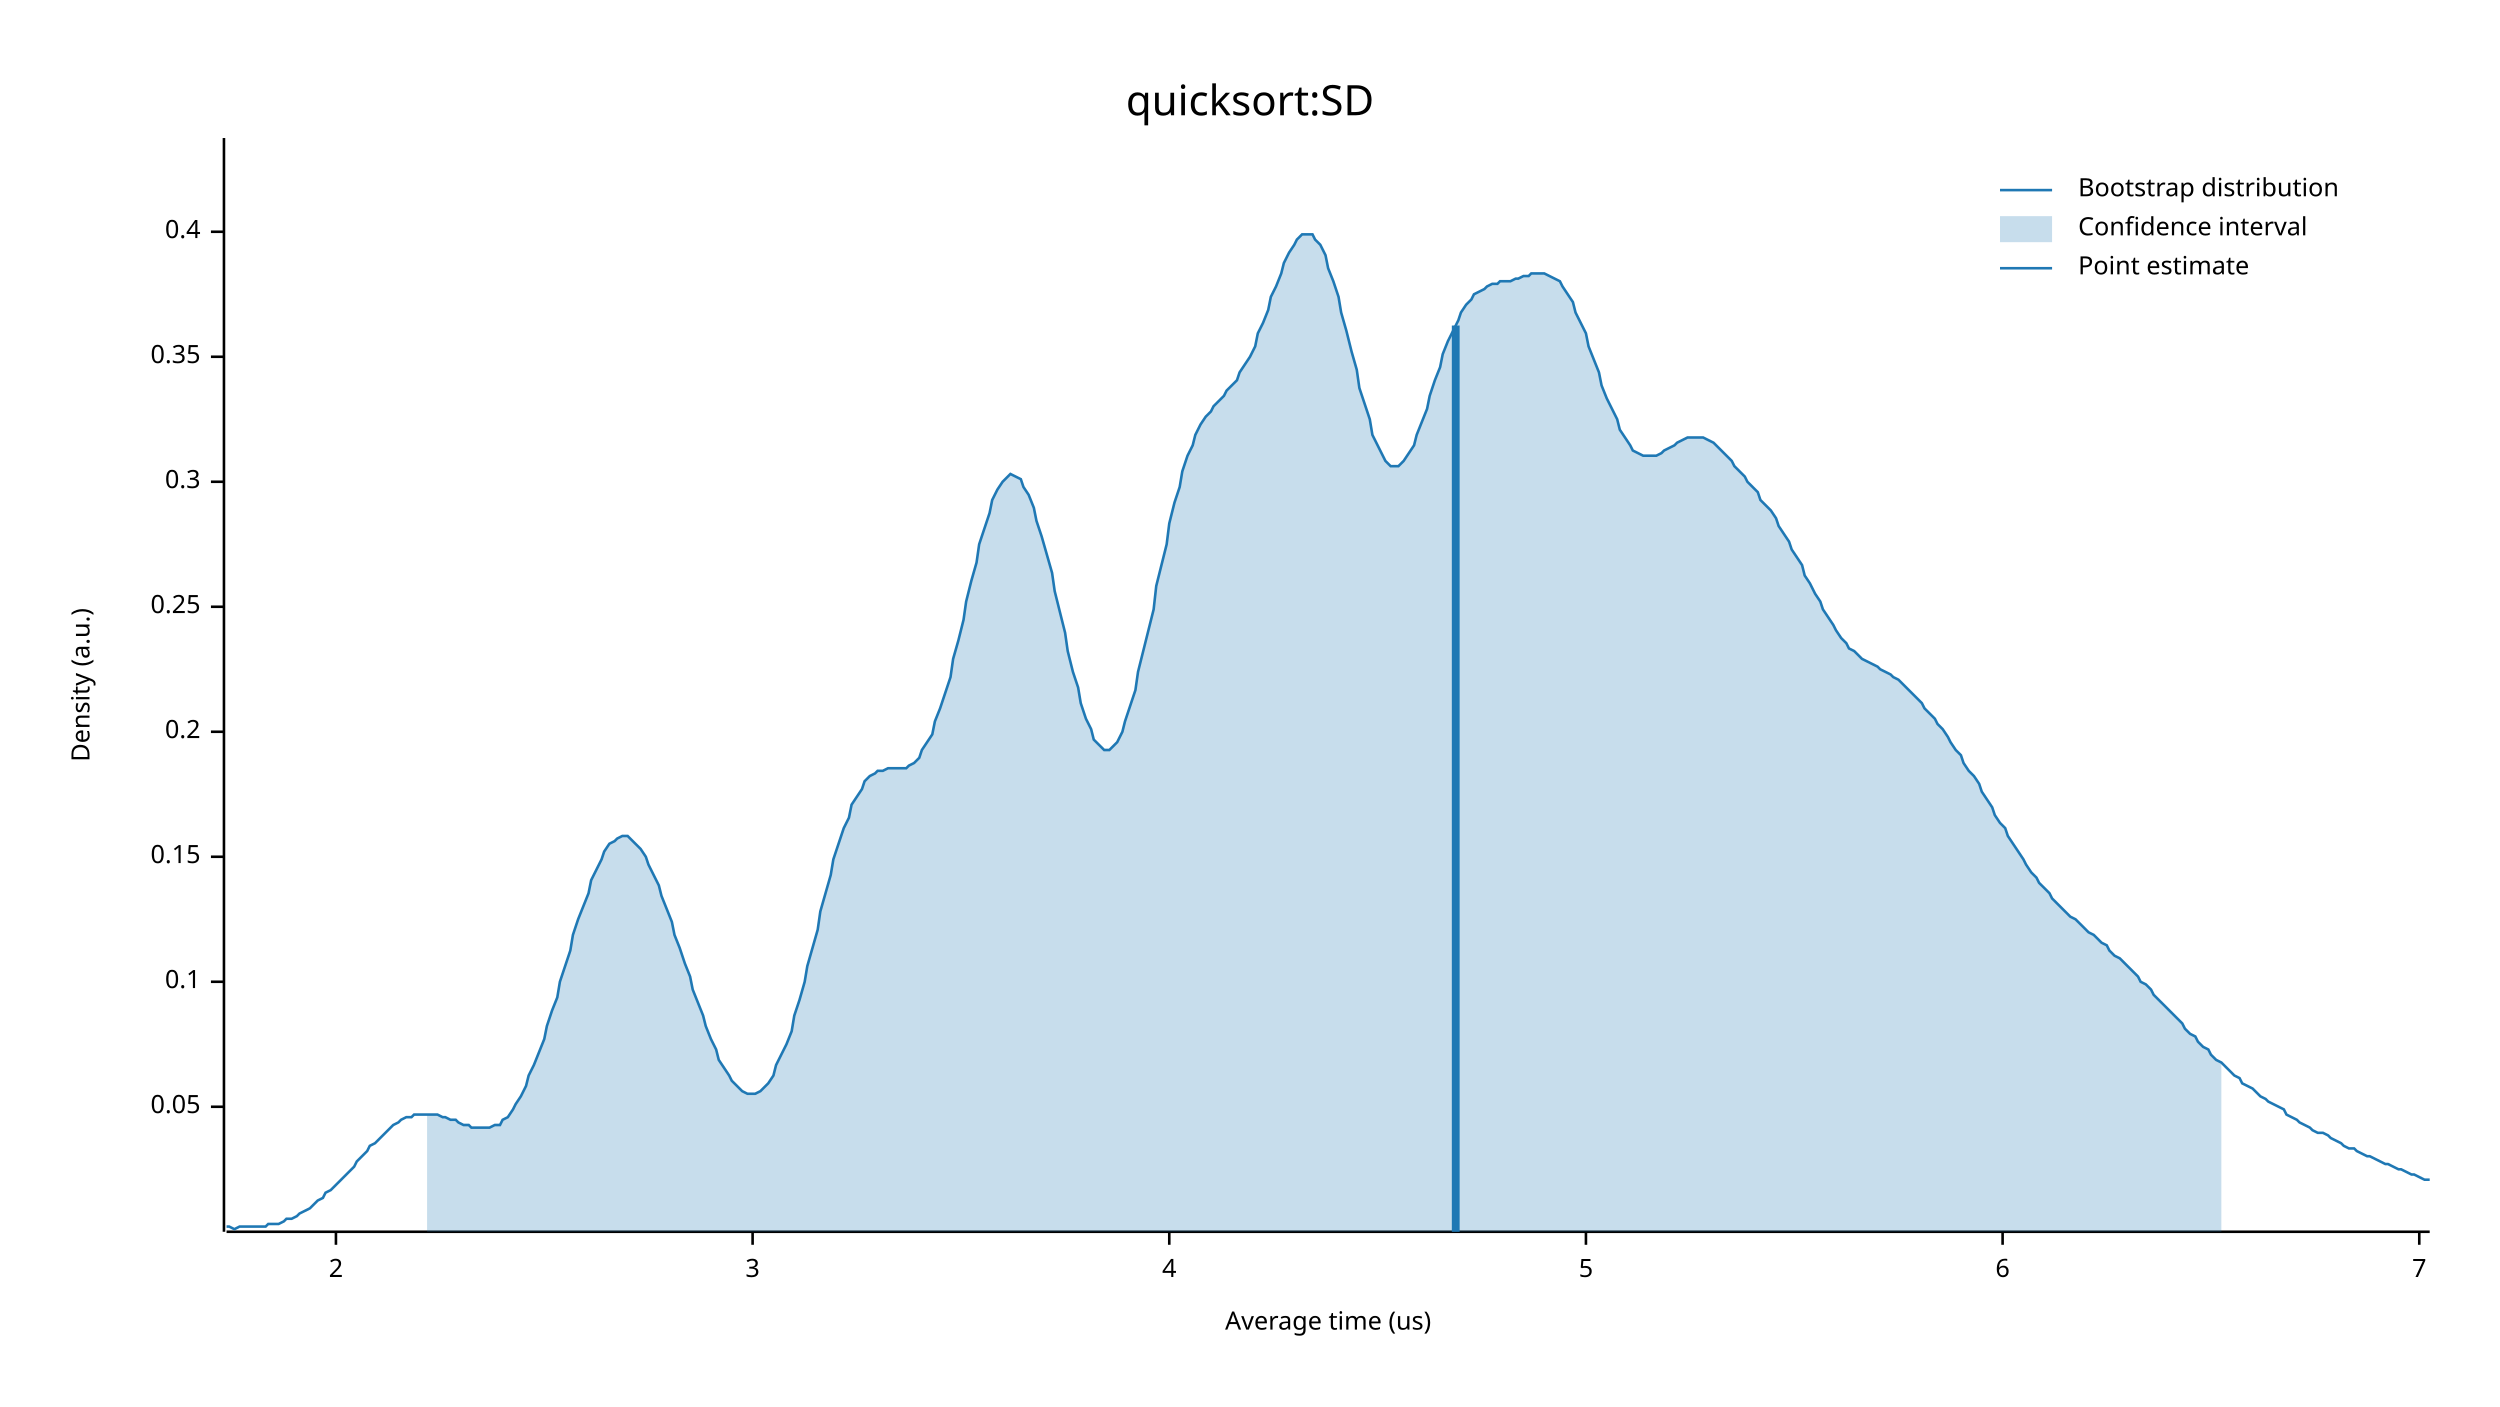
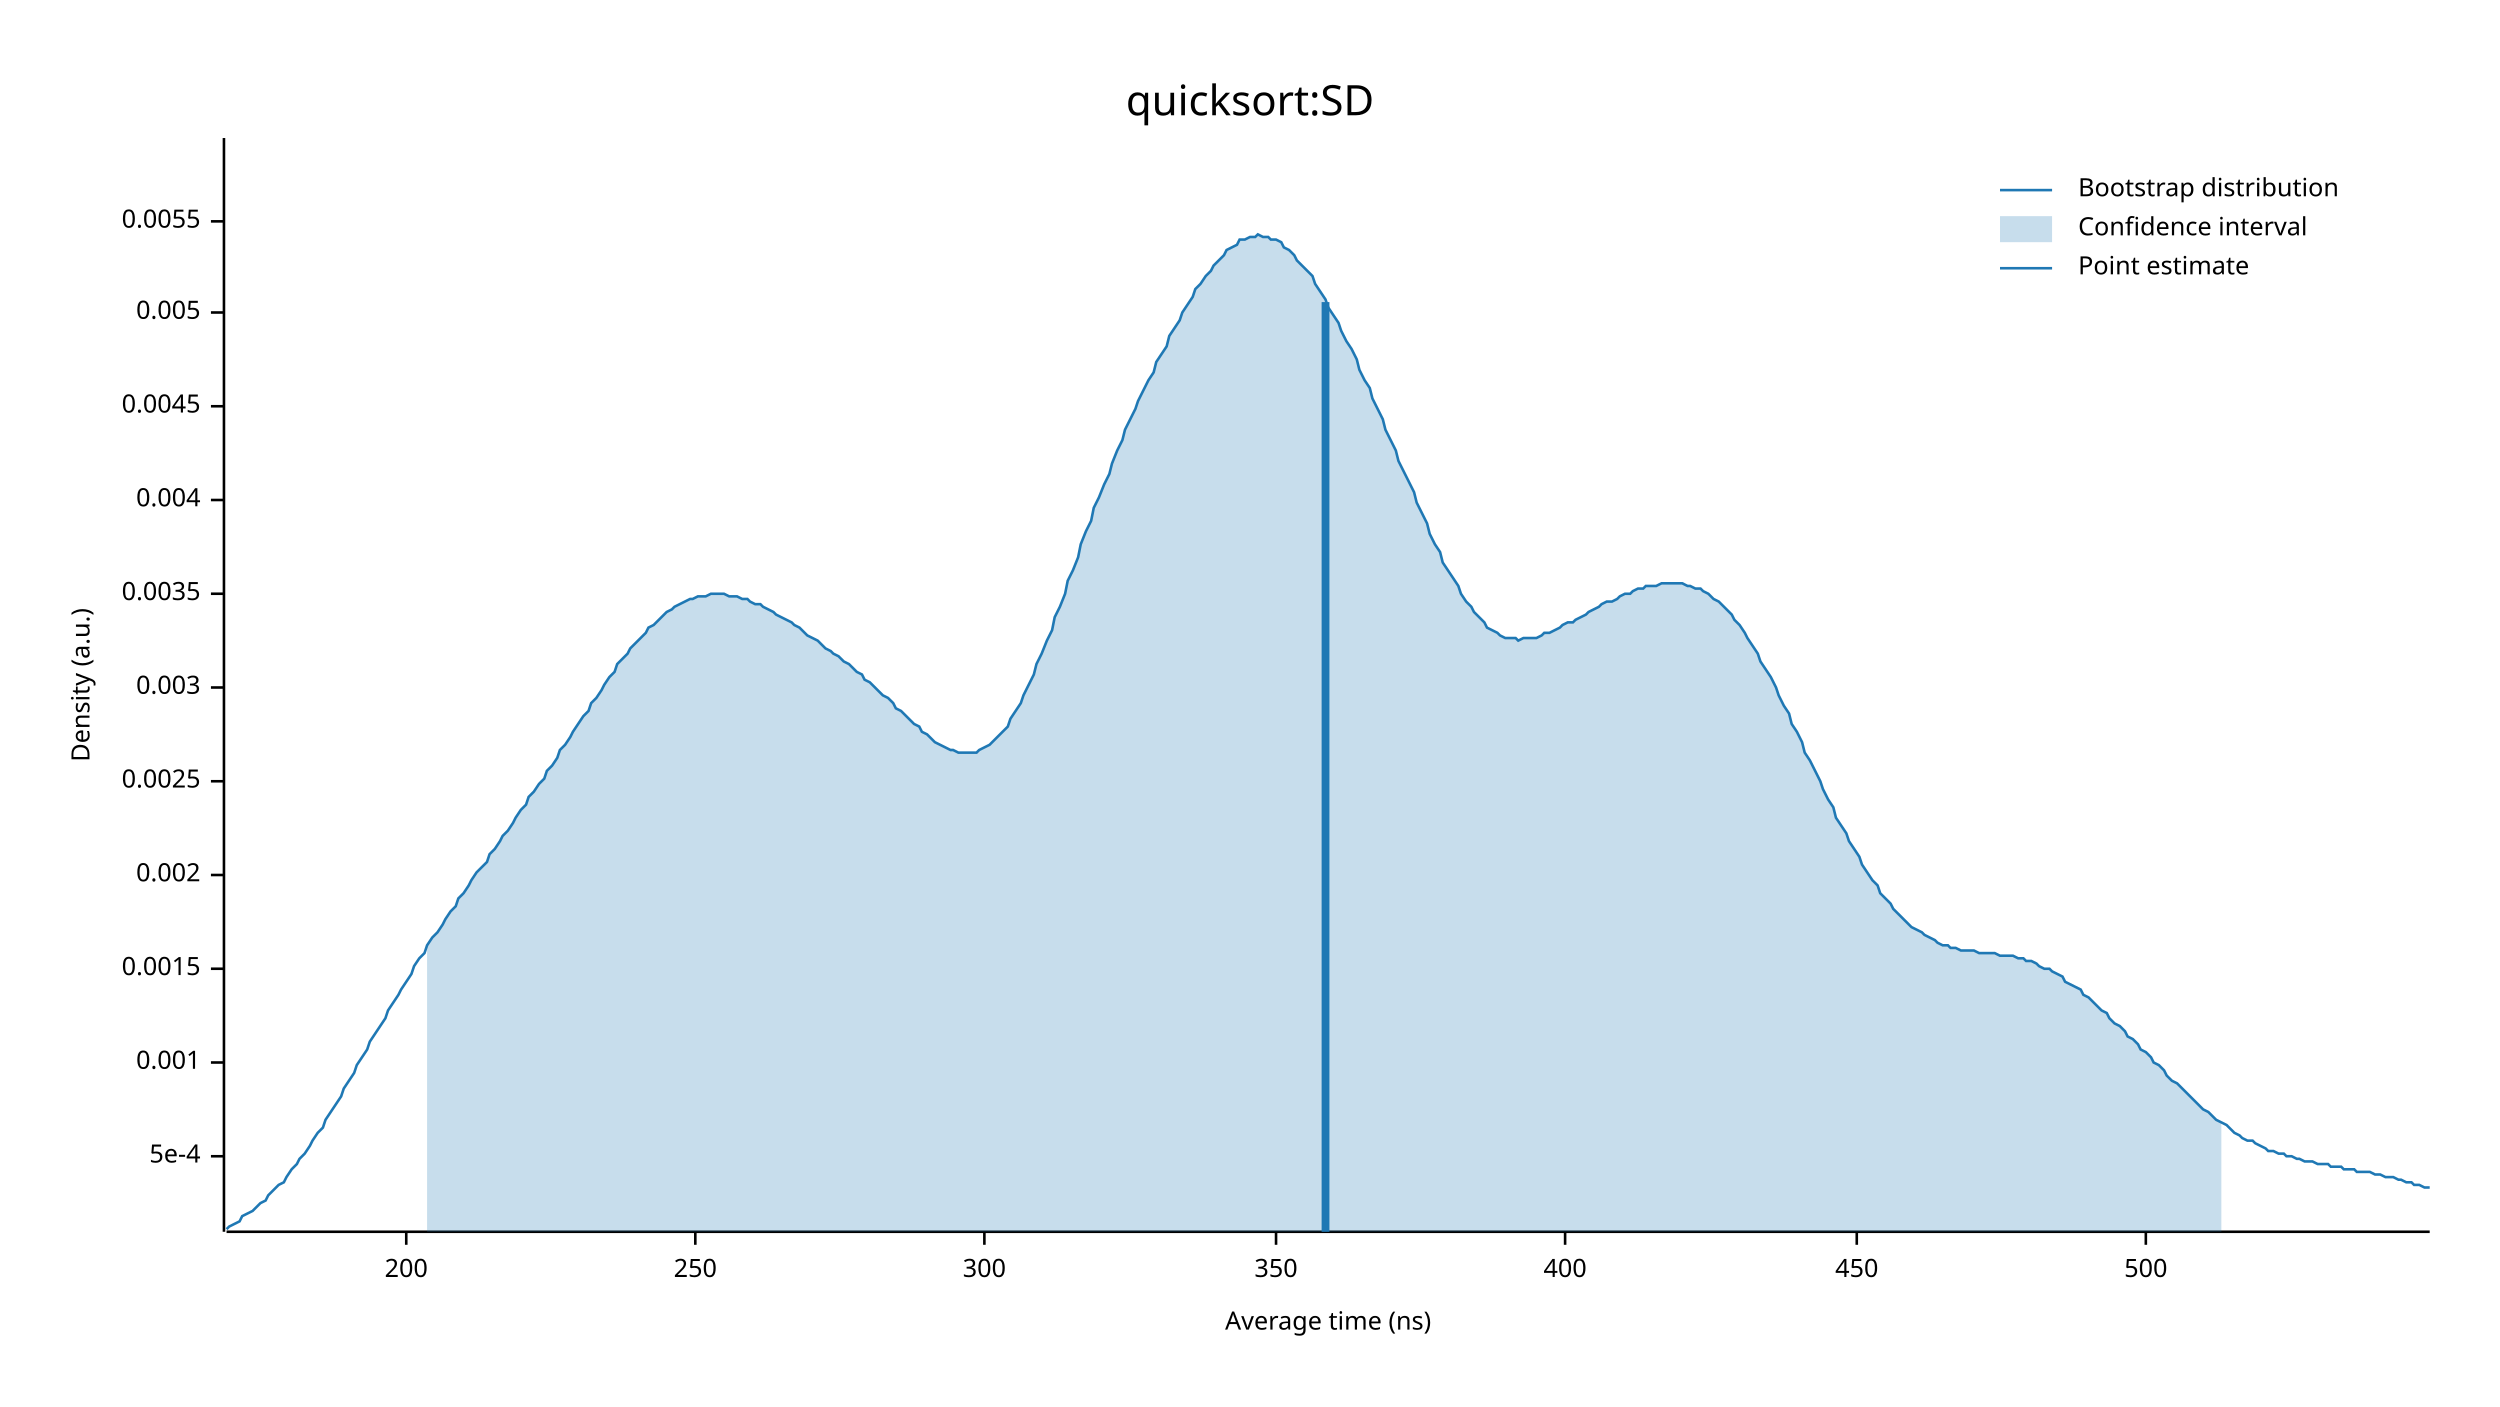
<svg xmlns="http://www.w3.org/2000/svg" width="960" height="540">
  <text x="480" y="32" dy="0.76em" text-anchor="middle" font-family="sans-serif" font-size="16.129" opacity="1" fill="#000000">
quicksort:SD
</text>
  <text x="27" y="263" dy="0.76em" text-anchor="middle" font-family="sans-serif" font-size="9.677" opacity="1" fill="#000000" transform="rotate(270, 27, 263)">
Density (a.u.)
</text>
  <text x="510" y="513" dy="-0.5ex" text-anchor="middle" font-family="sans-serif" font-size="9.677" opacity="1" fill="#000000">
- Average time (us)
+ Average time (ns)
</text>
  <polyline fill="none" opacity="1" stroke="#000000" stroke-width="1" points="86,53 86,473 " />
-   <text x="77" y="425" dy="0.5ex" text-anchor="end" font-family="sans-serif" font-size="9.677" opacity="1" fill="#000000">
- 0.05
+   <text x="77" y="444" dy="0.5ex" text-anchor="end" font-family="sans-serif" font-size="9.677" opacity="1" fill="#000000">
+ 5e-4
</text>
-   <polyline fill="none" opacity="1" stroke="#000000" stroke-width="1" points="81,425 86,425 " />
-   <text x="77" y="377" dy="0.5ex" text-anchor="end" font-family="sans-serif" font-size="9.677" opacity="1" fill="#000000">
- 0.1
+   <polyline fill="none" opacity="1" stroke="#000000" stroke-width="1" points="81,444 86,444 " />
+   <text x="77" y="408" dy="0.5ex" text-anchor="end" font-family="sans-serif" font-size="9.677" opacity="1" fill="#000000">
+ 0.001
</text>
-   <polyline fill="none" opacity="1" stroke="#000000" stroke-width="1" points="81,377 86,377 " />
-   <text x="77" y="329" dy="0.5ex" text-anchor="end" font-family="sans-serif" font-size="9.677" opacity="1" fill="#000000">
- 0.15
+   <polyline fill="none" opacity="1" stroke="#000000" stroke-width="1" points="81,408 86,408 " />
+   <text x="77" y="372" dy="0.5ex" text-anchor="end" font-family="sans-serif" font-size="9.677" opacity="1" fill="#000000">
+ 0.0015
</text>
-   <polyline fill="none" opacity="1" stroke="#000000" stroke-width="1" points="81,329 86,329 " />
-   <text x="77" y="281" dy="0.5ex" text-anchor="end" font-family="sans-serif" font-size="9.677" opacity="1" fill="#000000">
- 0.2
+   <polyline fill="none" opacity="1" stroke="#000000" stroke-width="1" points="81,372 86,372 " />
+   <text x="77" y="336" dy="0.5ex" text-anchor="end" font-family="sans-serif" font-size="9.677" opacity="1" fill="#000000">
+ 0.002
</text>
-   <polyline fill="none" opacity="1" stroke="#000000" stroke-width="1" points="81,281 86,281 " />
-   <text x="77" y="233" dy="0.5ex" text-anchor="end" font-family="sans-serif" font-size="9.677" opacity="1" fill="#000000">
- 0.25
+   <polyline fill="none" opacity="1" stroke="#000000" stroke-width="1" points="81,336 86,336 " />
+   <text x="77" y="300" dy="0.5ex" text-anchor="end" font-family="sans-serif" font-size="9.677" opacity="1" fill="#000000">
+ 0.0025
</text>
-   <polyline fill="none" opacity="1" stroke="#000000" stroke-width="1" points="81,233 86,233 " />
-   <text x="77" y="185" dy="0.5ex" text-anchor="end" font-family="sans-serif" font-size="9.677" opacity="1" fill="#000000">
- 0.3
+   <polyline fill="none" opacity="1" stroke="#000000" stroke-width="1" points="81,300 86,300 " />
+   <text x="77" y="264" dy="0.5ex" text-anchor="end" font-family="sans-serif" font-size="9.677" opacity="1" fill="#000000">
+ 0.003
</text>
-   <polyline fill="none" opacity="1" stroke="#000000" stroke-width="1" points="81,185 86,185 " />
-   <text x="77" y="137" dy="0.5ex" text-anchor="end" font-family="sans-serif" font-size="9.677" opacity="1" fill="#000000">
- 0.35
+   <polyline fill="none" opacity="1" stroke="#000000" stroke-width="1" points="81,264 86,264 " />
+   <text x="77" y="228" dy="0.5ex" text-anchor="end" font-family="sans-serif" font-size="9.677" opacity="1" fill="#000000">
+ 0.0035
</text>
-   <polyline fill="none" opacity="1" stroke="#000000" stroke-width="1" points="81,137 86,137 " />
-   <text x="77" y="89" dy="0.5ex" text-anchor="end" font-family="sans-serif" font-size="9.677" opacity="1" fill="#000000">
- 0.4
+   <polyline fill="none" opacity="1" stroke="#000000" stroke-width="1" points="81,228 86,228 " />
+   <text x="77" y="192" dy="0.5ex" text-anchor="end" font-family="sans-serif" font-size="9.677" opacity="1" fill="#000000">
+ 0.004
</text>
-   <polyline fill="none" opacity="1" stroke="#000000" stroke-width="1" points="81,89 86,89 " />
+   <polyline fill="none" opacity="1" stroke="#000000" stroke-width="1" points="81,192 86,192 " />
+   <text x="77" y="156" dy="0.5ex" text-anchor="end" font-family="sans-serif" font-size="9.677" opacity="1" fill="#000000">
+ 0.0045
+ </text>
+   <polyline fill="none" opacity="1" stroke="#000000" stroke-width="1" points="81,156 86,156 " />
+   <text x="77" y="120" dy="0.5ex" text-anchor="end" font-family="sans-serif" font-size="9.677" opacity="1" fill="#000000">
+ 0.005
+ </text>
+   <polyline fill="none" opacity="1" stroke="#000000" stroke-width="1" points="81,120 86,120 " />
+   <text x="77" y="85" dy="0.5ex" text-anchor="end" font-family="sans-serif" font-size="9.677" opacity="1" fill="#000000">
+ 0.0055
+ </text>
+   <polyline fill="none" opacity="1" stroke="#000000" stroke-width="1" points="81,85 86,85 " />
  <polyline fill="none" opacity="1" stroke="#000000" stroke-width="1" points="87,473 933,473 " />
-   <text x="129" y="483" dy="0.76em" text-anchor="middle" font-family="sans-serif" font-size="9.677" opacity="1" fill="#000000">
- 2
+   <text x="156" y="483" dy="0.76em" text-anchor="middle" font-family="sans-serif" font-size="9.677" opacity="1" fill="#000000">
+ 200
</text>
-   <polyline fill="none" opacity="1" stroke="#000000" stroke-width="1" points="129,473 129,478 " />
-   <text x="289" y="483" dy="0.76em" text-anchor="middle" font-family="sans-serif" font-size="9.677" opacity="1" fill="#000000">
- 3
+   <polyline fill="none" opacity="1" stroke="#000000" stroke-width="1" points="156,473 156,478 " />
+   <text x="267" y="483" dy="0.76em" text-anchor="middle" font-family="sans-serif" font-size="9.677" opacity="1" fill="#000000">
+ 250
</text>
-   <polyline fill="none" opacity="1" stroke="#000000" stroke-width="1" points="289,473 289,478 " />
-   <text x="449" y="483" dy="0.76em" text-anchor="middle" font-family="sans-serif" font-size="9.677" opacity="1" fill="#000000">
- 4
+   <polyline fill="none" opacity="1" stroke="#000000" stroke-width="1" points="267,473 267,478 " />
+   <text x="378" y="483" dy="0.76em" text-anchor="middle" font-family="sans-serif" font-size="9.677" opacity="1" fill="#000000">
+ 300
</text>
-   <polyline fill="none" opacity="1" stroke="#000000" stroke-width="1" points="449,473 449,478 " />
-   <text x="609" y="483" dy="0.76em" text-anchor="middle" font-family="sans-serif" font-size="9.677" opacity="1" fill="#000000">
- 5
+   <polyline fill="none" opacity="1" stroke="#000000" stroke-width="1" points="378,473 378,478 " />
+   <text x="490" y="483" dy="0.76em" text-anchor="middle" font-family="sans-serif" font-size="9.677" opacity="1" fill="#000000">
+ 350
</text>
-   <polyline fill="none" opacity="1" stroke="#000000" stroke-width="1" points="609,473 609,478 " />
-   <text x="769" y="483" dy="0.76em" text-anchor="middle" font-family="sans-serif" font-size="9.677" opacity="1" fill="#000000">
- 6
+   <polyline fill="none" opacity="1" stroke="#000000" stroke-width="1" points="490,473 490,478 " />
+   <text x="601" y="483" dy="0.76em" text-anchor="middle" font-family="sans-serif" font-size="9.677" opacity="1" fill="#000000">
+ 400
</text>
-   <polyline fill="none" opacity="1" stroke="#000000" stroke-width="1" points="769,473 769,478 " />
-   <text x="929" y="483" dy="0.76em" text-anchor="middle" font-family="sans-serif" font-size="9.677" opacity="1" fill="#000000">
- 7
+   <polyline fill="none" opacity="1" stroke="#000000" stroke-width="1" points="601,473 601,478 " />
+   <text x="713" y="483" dy="0.76em" text-anchor="middle" font-family="sans-serif" font-size="9.677" opacity="1" fill="#000000">
+ 450
</text>
-   <polyline fill="none" opacity="1" stroke="#000000" stroke-width="1" points="929,473 929,478 " />
-   <polyline fill="none" opacity="1" stroke="#1F78B4" stroke-width="1" points="87,471 88,471 90,472 92,471 93,471 95,471 97,471 98,471 100,471 102,471 103,470 105,470 107,470 109,469 110,468 112,468 114,467 115,466 117,465 119,464 120,463 122,461 124,460 125,458 127,457 129,455 131,453 132,452 134,450 136,448 137,446 139,444 141,442 142,440 144,439 146,437 148,435 149,434 151,432 153,431 154,430 156,429 158,429 159,428 161,428 163,428 164,428 166,428 168,428 170,429 171,429 173,430 175,430 176,431 178,432 180,432 181,433 183,433 185,433 187,433 188,433 190,432 192,432 193,430 195,429 197,426 198,424 200,421 202,417 203,413 205,409 207,404 209,399 210,394 212,388 214,383 215,377 217,371 219,365 220,359 222,353 224,348 226,343 227,338 229,334 231,330 232,327 234,324 236,323 237,322 239,321 241,321 242,322 244,324 246,326 248,329 249,332 251,336 253,340 254,344 256,349 258,354 259,359 261,364 263,370 265,375 266,380 268,385 270,390 271,394 273,399 275,403 276,407 278,410 280,413 281,415 283,417 285,419 287,420 288,420 290,420 292,419 293,418 295,416 297,413 298,409 300,405 302,401 304,396 305,390 307,384 309,377 310,371 312,364 314,357 315,350 317,343 319,336 320,330 322,324 324,318 326,314 327,309 329,306 331,303 332,300 334,298 336,297 337,296 339,296 341,295 343,295 344,295 346,295 348,295 349,294 351,293 353,291 354,288 356,285 358,282 359,277 361,272 363,266 365,260 366,253 368,246 370,238 371,231 373,223 375,216 376,209 378,203 380,197 381,192 383,188 385,185 387,183 388,182 390,183 392,184 393,187 395,190 397,195 398,200 400,206 402,213 404,220 405,227 407,235 409,243 410,250 412,258 414,264 415,270 417,276 419,280 420,284 422,286 424,288 426,288 427,287 429,285 431,281 432,277 434,271 436,265 437,258 439,250 441,242 443,234 444,225 446,217 448,209 449,201 451,193 453,187 454,181 456,175 458,171 459,167 461,163 463,160 465,158 466,156 468,154 470,152 471,150 473,148 475,146 476,143 478,140 480,137 482,133 483,128 485,124 487,119 488,114 490,110 492,105 493,101 495,97 497,94 498,92 500,90 502,90 504,90 505,92 507,94 509,98 510,103 512,108 514,114 515,120 517,127 519,135 521,142 522,149 524,155 526,161 527,167 529,171 531,175 532,177 534,179 536,179 537,179 539,177 541,174 543,171 544,167 546,162 548,157 549,152 551,146 553,141 554,136 556,131 558,127 560,123 561,120 563,117 565,115 566,113 568,112 570,111 571,110 573,109 575,109 576,108 578,108 580,108 582,107 583,107 585,106 587,106 588,105 590,105 592,105 593,105 595,106 597,107 599,108 600,110 602,113 604,116 605,120 607,124 609,128 610,133 612,138 614,143 615,148 617,153 619,157 621,161 622,165 624,168 626,171 627,173 629,174 631,175 632,175 634,175 636,175 638,174 639,173 641,172 643,171 644,170 646,169 648,168 649,168 651,168 653,168 654,168 656,169 658,170 660,172 661,173 663,175 665,177 666,179 668,181 670,183 671,185 673,187 675,189 676,192 678,194 680,196 682,199 683,202 685,205 687,208 688,211 690,214 692,217 693,221 695,224 697,228 699,231 700,234 702,237 704,240 705,242 707,245 709,247 710,249 712,250 714,252 715,253 717,254 719,255 721,256 722,257 724,258 726,259 727,260 729,261 731,263 732,264 734,266 736,268 738,270 739,272 741,274 743,276 744,278 746,280 748,283 749,285 751,288 753,290 754,293 756,296 758,298 760,301 761,304 763,307 765,310 766,313 768,316 770,318 771,321 773,324 775,327 777,330 778,332 780,335 782,337 783,339 785,341 787,343 788,345 790,347 792,349 793,350 795,352 797,353 799,355 800,356 802,358 804,359 805,360 807,362 809,363 810,365 812,367 814,368 816,370 817,371 819,373 821,375 822,377 824,378 826,380 827,382 829,384 831,386 832,387 834,389 836,391 838,393 839,395 841,397 843,398 844,400 846,402 848,403 849,405 851,407 853,408 855,410 856,411 858,413 860,414 861,416 863,417 865,418 866,419 868,421 870,422 871,423 873,424 875,425 877,426 878,428 880,429 882,430 883,431 885,432 887,433 888,434 890,435 892,435 894,436 895,437 897,438 899,439 900,440 902,441 904,441 905,442 907,443 909,444 910,444 912,445 914,446 916,447 917,447 919,448 921,449 922,449 924,450 926,451 927,451 929,452 931,453 933,453 " />
-   <polygon opacity="0.25" fill="#1F78B4" points="164,428 166,428 168,428 170,429 171,429 173,430 175,430 176,431 178,432 180,432 181,433 183,433 185,433 187,433 188,433 190,432 192,432 193,430 195,429 197,426 198,424 200,421 202,417 203,413 205,409 207,404 209,399 210,394 212,388 214,383 215,377 217,371 219,365 220,359 222,353 224,348 226,343 227,338 229,334 231,330 232,327 234,324 236,323 237,322 239,321 241,321 242,322 244,324 246,326 248,329 249,332 251,336 253,340 254,344 256,349 258,354 259,359 261,364 263,370 265,375 266,380 268,385 270,390 271,394 273,399 275,403 276,407 278,410 280,413 281,415 283,417 285,419 287,420 288,420 290,420 292,419 293,418 295,416 297,413 298,409 300,405 302,401 304,396 305,390 307,384 309,377 310,371 312,364 314,357 315,350 317,343 319,336 320,330 322,324 324,318 326,314 327,309 329,306 331,303 332,300 334,298 336,297 337,296 339,296 341,295 343,295 344,295 346,295 348,295 349,294 351,293 353,291 354,288 356,285 358,282 359,277 361,272 363,266 365,260 366,253 368,246 370,238 371,231 373,223 375,216 376,209 378,203 380,197 381,192 383,188 385,185 387,183 388,182 390,183 392,184 393,187 395,190 397,195 398,200 400,206 402,213 404,220 405,227 407,235 409,243 410,250 412,258 414,264 415,270 417,276 419,280 420,284 422,286 424,288 426,288 427,287 429,285 431,281 432,277 434,271 436,265 437,258 439,250 441,242 443,234 444,225 446,217 448,209 449,201 451,193 453,187 454,181 456,175 458,171 459,167 461,163 463,160 465,158 466,156 468,154 470,152 471,150 473,148 475,146 476,143 478,140 480,137 482,133 483,128 485,124 487,119 488,114 490,110 492,105 493,101 495,97 497,94 498,92 500,90 502,90 504,90 505,92 507,94 509,98 510,103 512,108 514,114 515,120 517,127 519,135 521,142 522,149 524,155 526,161 527,167 529,171 531,175 532,177 534,179 536,179 537,179 539,177 541,174 543,171 544,167 546,162 548,157 549,152 551,146 553,141 554,136 556,131 558,127 560,123 561,120 563,117 565,115 566,113 568,112 570,111 571,110 573,109 575,109 576,108 578,108 580,108 582,107 583,107 585,106 587,106 588,105 590,105 592,105 593,105 595,106 597,107 599,108 600,110 602,113 604,116 605,120 607,124 609,128 610,133 612,138 614,143 615,148 617,153 619,157 621,161 622,165 624,168 626,171 627,173 629,174 631,175 632,175 634,175 636,175 638,174 639,173 641,172 643,171 644,170 646,169 648,168 649,168 651,168 653,168 654,168 656,169 658,170 660,172 661,173 663,175 665,177 666,179 668,181 670,183 671,185 673,187 675,189 676,192 678,194 680,196 682,199 683,202 685,205 687,208 688,211 690,214 692,217 693,221 695,224 697,228 699,231 700,234 702,237 704,240 705,242 707,245 709,247 710,249 712,250 714,252 715,253 717,254 719,255 721,256 722,257 724,258 726,259 727,260 729,261 731,263 732,264 734,266 736,268 738,270 739,272 741,274 743,276 744,278 746,280 748,283 749,285 751,288 753,290 754,293 756,296 758,298 760,301 761,304 763,307 765,310 766,313 768,316 770,318 771,321 773,324 775,327 777,330 778,332 780,335 782,337 783,339 785,341 787,343 788,345 790,347 792,349 793,350 795,352 797,353 799,355 800,356 802,358 804,359 805,360 807,362 809,363 810,365 812,367 814,368 816,370 817,371 819,373 821,375 822,377 824,378 826,380 827,382 829,384 831,386 832,387 834,389 836,391 838,393 839,395 841,397 843,398 844,400 846,402 848,403 849,405 851,407 853,408 853,473 164,473 " />
-   <polyline fill="none" opacity="1" stroke="#1F78B4" stroke-width="3" points="559,473 559,125 " />
+   <polyline fill="none" opacity="1" stroke="#000000" stroke-width="1" points="713,473 713,478 " />
+   <text x="824" y="483" dy="0.76em" text-anchor="middle" font-family="sans-serif" font-size="9.677" opacity="1" fill="#000000">
+ 500
+ </text>
+   <polyline fill="none" opacity="1" stroke="#000000" stroke-width="1" points="824,473 824,478 " />
+   <polyline fill="none" opacity="1" stroke="#1F78B4" stroke-width="1" points="87,472 88,471 90,470 92,469 93,467 95,466 97,465 98,464 100,462 102,461 103,459 105,457 107,455 109,454 110,452 112,449 114,447 115,445 117,443 119,440 120,438 122,435 124,433 125,430 127,427 129,424 131,421 132,418 134,415 136,412 137,409 139,406 141,403 142,400 144,397 146,394 148,391 149,388 151,385 153,382 154,380 156,377 158,374 159,371 161,368 163,366 164,363 166,360 168,358 170,355 171,353 173,350 175,348 176,345 178,343 180,340 181,338 183,335 185,333 187,331 188,328 190,326 192,323 193,321 195,319 197,316 198,314 200,311 202,309 203,306 205,304 207,301 209,299 210,296 212,294 214,291 215,288 217,286 219,283 220,281 222,278 224,275 226,273 227,270 229,268 231,265 232,263 234,260 236,258 237,255 239,253 241,251 242,249 244,247 246,245 248,243 249,241 251,240 253,238 254,237 256,235 258,234 259,233 261,232 263,231 265,230 266,230 268,229 270,229 271,229 273,228 275,228 276,228 278,228 280,229 281,229 283,229 285,230 287,230 288,231 290,232 292,232 293,233 295,234 297,235 298,236 300,237 302,238 304,239 305,240 307,241 309,243 310,244 312,245 314,246 315,247 317,249 319,250 320,251 322,252 324,254 326,255 327,256 329,258 331,259 332,261 334,262 336,264 337,265 339,267 341,268 343,270 344,272 346,273 348,275 349,276 351,278 353,279 354,281 356,282 358,284 359,285 361,286 363,287 365,288 366,288 368,289 370,289 371,289 373,289 375,289 376,288 378,287 380,286 381,285 383,283 385,281 387,279 388,276 390,273 392,270 393,267 395,263 397,259 398,255 400,251 402,246 404,242 405,237 407,233 409,228 410,223 412,219 414,214 415,209 417,204 419,200 420,195 422,191 424,186 426,182 427,178 429,173 431,169 432,165 434,161 436,157 437,154 439,150 441,146 443,143 444,139 446,136 448,133 449,129 451,126 453,123 454,120 456,117 458,114 459,111 461,109 463,106 465,104 466,102 468,100 470,98 471,96 473,95 475,94 476,92 478,92 480,91 482,91 483,90 485,91 487,91 488,92 490,92 492,93 493,95 495,96 497,98 498,100 500,102 502,104 504,106 505,109 507,112 509,115 510,118 512,121 514,124 515,127 517,131 519,134 521,138 522,142 524,146 526,149 527,153 529,157 531,161 532,165 534,169 536,173 537,177 539,181 541,185 543,189 544,193 546,197 548,201 549,205 551,209 553,212 554,216 556,219 558,222 560,225 561,228 563,231 565,233 566,235 568,237 570,239 571,241 573,242 575,243 576,244 578,245 580,245 582,245 583,246 585,245 587,245 588,245 590,245 592,244 593,243 595,243 597,242 599,241 600,240 602,239 604,239 605,238 607,237 609,236 610,235 612,234 614,233 615,232 617,231 619,231 621,230 622,229 624,228 626,228 627,227 629,226 631,226 632,225 634,225 636,225 638,224 639,224 641,224 643,224 644,224 646,224 648,225 649,225 651,226 653,226 654,227 656,228 658,230 660,231 661,232 663,234 665,236 666,238 668,240 670,243 671,245 673,248 675,251 676,254 678,257 680,260 682,264 683,267 685,271 687,274 688,278 690,281 692,285 693,289 695,292 697,296 699,300 700,303 702,307 704,310 705,314 707,317 709,320 710,323 712,326 714,329 715,332 717,335 719,338 721,340 722,343 724,345 726,347 727,349 729,351 731,353 732,354 734,356 736,357 738,358 739,359 741,360 743,361 744,362 746,363 748,363 749,364 751,364 753,365 754,365 756,365 758,365 760,366 761,366 763,366 765,366 766,366 768,367 770,367 771,367 773,367 775,368 777,368 778,369 780,369 782,370 783,371 785,372 787,372 788,373 790,374 792,375 793,377 795,378 797,379 799,380 800,382 802,383 804,385 805,386 807,388 809,389 810,391 812,393 814,394 816,396 817,398 819,399 821,401 822,403 824,404 826,406 827,408 829,409 831,411 832,413 834,415 836,416 838,418 839,419 841,421 843,423 844,424 846,426 848,427 849,428 851,430 853,431 855,432 856,433 858,435 860,436 861,437 863,438 865,438 866,439 868,440 870,441 871,442 873,442 875,443 877,443 878,444 880,444 882,445 883,445 885,446 887,446 888,446 890,447 892,447 894,447 895,448 897,448 899,448 900,449 902,449 904,449 905,450 907,450 909,450 910,450 912,451 914,451 916,452 917,452 919,452 921,453 922,453 924,454 926,454 927,455 929,455 931,456 933,456 " />
+   <polygon opacity="0.25" fill="#1F78B4" points="164,363 166,360 168,358 170,355 171,353 173,350 175,348 176,345 178,343 180,340 181,338 183,335 185,333 187,331 188,328 190,326 192,323 193,321 195,319 197,316 198,314 200,311 202,309 203,306 205,304 207,301 209,299 210,296 212,294 214,291 215,288 217,286 219,283 220,281 222,278 224,275 226,273 227,270 229,268 231,265 232,263 234,260 236,258 237,255 239,253 241,251 242,249 244,247 246,245 248,243 249,241 251,240 253,238 254,237 256,235 258,234 259,233 261,232 263,231 265,230 266,230 268,229 270,229 271,229 273,228 275,228 276,228 278,228 280,229 281,229 283,229 285,230 287,230 288,231 290,232 292,232 293,233 295,234 297,235 298,236 300,237 302,238 304,239 305,240 307,241 309,243 310,244 312,245 314,246 315,247 317,249 319,250 320,251 322,252 324,254 326,255 327,256 329,258 331,259 332,261 334,262 336,264 337,265 339,267 341,268 343,270 344,272 346,273 348,275 349,276 351,278 353,279 354,281 356,282 358,284 359,285 361,286 363,287 365,288 366,288 368,289 370,289 371,289 373,289 375,289 376,288 378,287 380,286 381,285 383,283 385,281 387,279 388,276 390,273 392,270 393,267 395,263 397,259 398,255 400,251 402,246 404,242 405,237 407,233 409,228 410,223 412,219 414,214 415,209 417,204 419,200 420,195 422,191 424,186 426,182 427,178 429,173 431,169 432,165 434,161 436,157 437,154 439,150 441,146 443,143 444,139 446,136 448,133 449,129 451,126 453,123 454,120 456,117 458,114 459,111 461,109 463,106 465,104 466,102 468,100 470,98 471,96 473,95 475,94 476,92 478,92 480,91 482,91 483,90 485,91 487,91 488,92 490,92 492,93 493,95 495,96 497,98 498,100 500,102 502,104 504,106 505,109 507,112 509,115 510,118 512,121 514,124 515,127 517,131 519,134 521,138 522,142 524,146 526,149 527,153 529,157 531,161 532,165 534,169 536,173 537,177 539,181 541,185 543,189 544,193 546,197 548,201 549,205 551,209 553,212 554,216 556,219 558,222 560,225 561,228 563,231 565,233 566,235 568,237 570,239 571,241 573,242 575,243 576,244 578,245 580,245 582,245 583,246 585,245 587,245 588,245 590,245 592,244 593,243 595,243 597,242 599,241 600,240 602,239 604,239 605,238 607,237 609,236 610,235 612,234 614,233 615,232 617,231 619,231 621,230 622,229 624,228 626,228 627,227 629,226 631,226 632,225 634,225 636,225 638,224 639,224 641,224 643,224 644,224 646,224 648,225 649,225 651,226 653,226 654,227 656,228 658,230 660,231 661,232 663,234 665,236 666,238 668,240 670,243 671,245 673,248 675,251 676,254 678,257 680,260 682,264 683,267 685,271 687,274 688,278 690,281 692,285 693,289 695,292 697,296 699,300 700,303 702,307 704,310 705,314 707,317 709,320 710,323 712,326 714,329 715,332 717,335 719,338 721,340 722,343 724,345 726,347 727,349 729,351 731,353 732,354 734,356 736,357 738,358 739,359 741,360 743,361 744,362 746,363 748,363 749,364 751,364 753,365 754,365 756,365 758,365 760,366 761,366 763,366 765,366 766,366 768,367 770,367 771,367 773,367 775,368 777,368 778,369 780,369 782,370 783,371 785,372 787,372 788,373 790,374 792,375 793,377 795,378 797,379 799,380 800,382 802,383 804,385 805,386 807,388 809,389 810,391 812,393 814,394 816,396 817,398 819,399 821,401 822,403 824,404 826,406 827,408 829,409 831,411 832,413 834,415 836,416 838,418 839,419 841,421 843,423 844,424 846,426 848,427 849,428 851,430 853,431 853,473 164,473 " />
+   <polyline fill="none" opacity="1" stroke="#1F78B4" stroke-width="3" points="509,473 509,116 " />
  <text x="798" y="68" dy="0.76em" text-anchor="start" font-family="sans-serif" font-size="9.677" opacity="1" fill="#000000">
Bootstrap distribution
</text>
  <text x="798" y="83" dy="0.76em" text-anchor="start" font-family="sans-serif" font-size="9.677" opacity="1" fill="#000000">
Confidence interval
</text>
  <text x="798" y="98" dy="0.76em" text-anchor="start" font-family="sans-serif" font-size="9.677" opacity="1" fill="#000000">
Point estimate
</text>
  <polyline fill="none" opacity="1" stroke="#1F78B4" stroke-width="1" points="768,73 788,73 " />
  <rect x="768" y="83" width="20" height="10" opacity="0.25" fill="#1F78B4" stroke="none" />
  <polyline fill="none" opacity="1" stroke="#1F78B4" stroke-width="1" points="768,103 788,103 " />
</svg>
